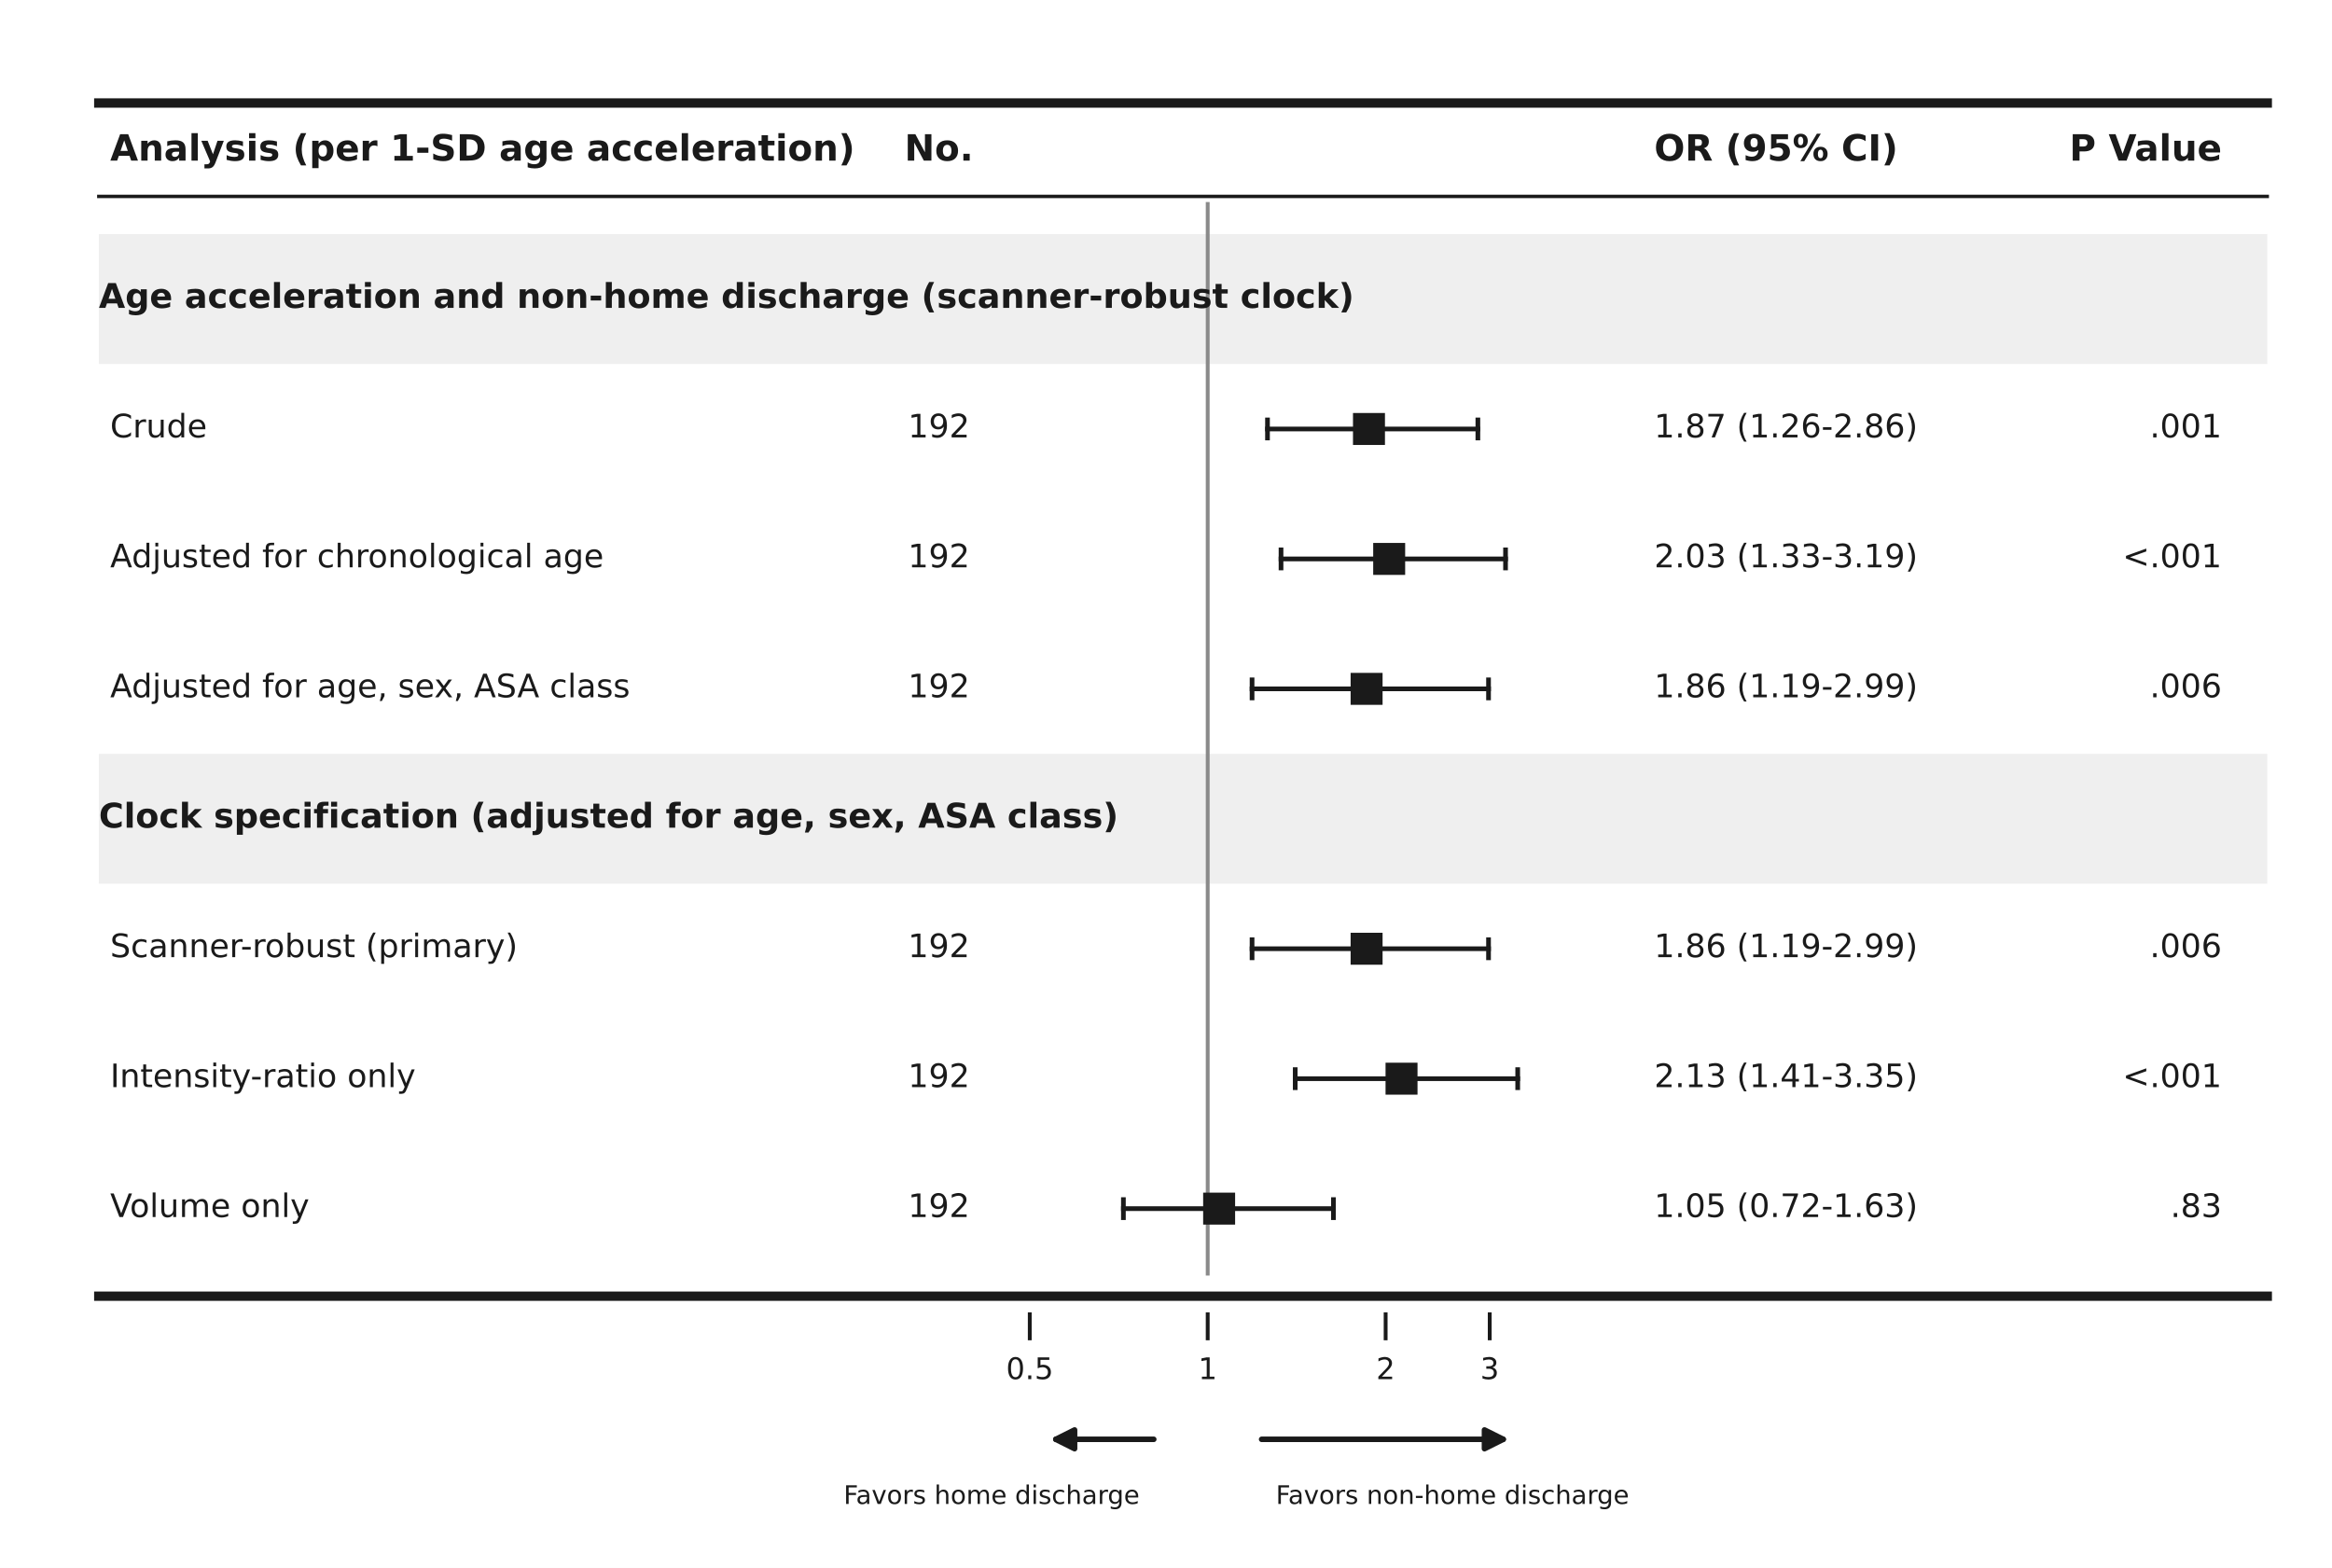
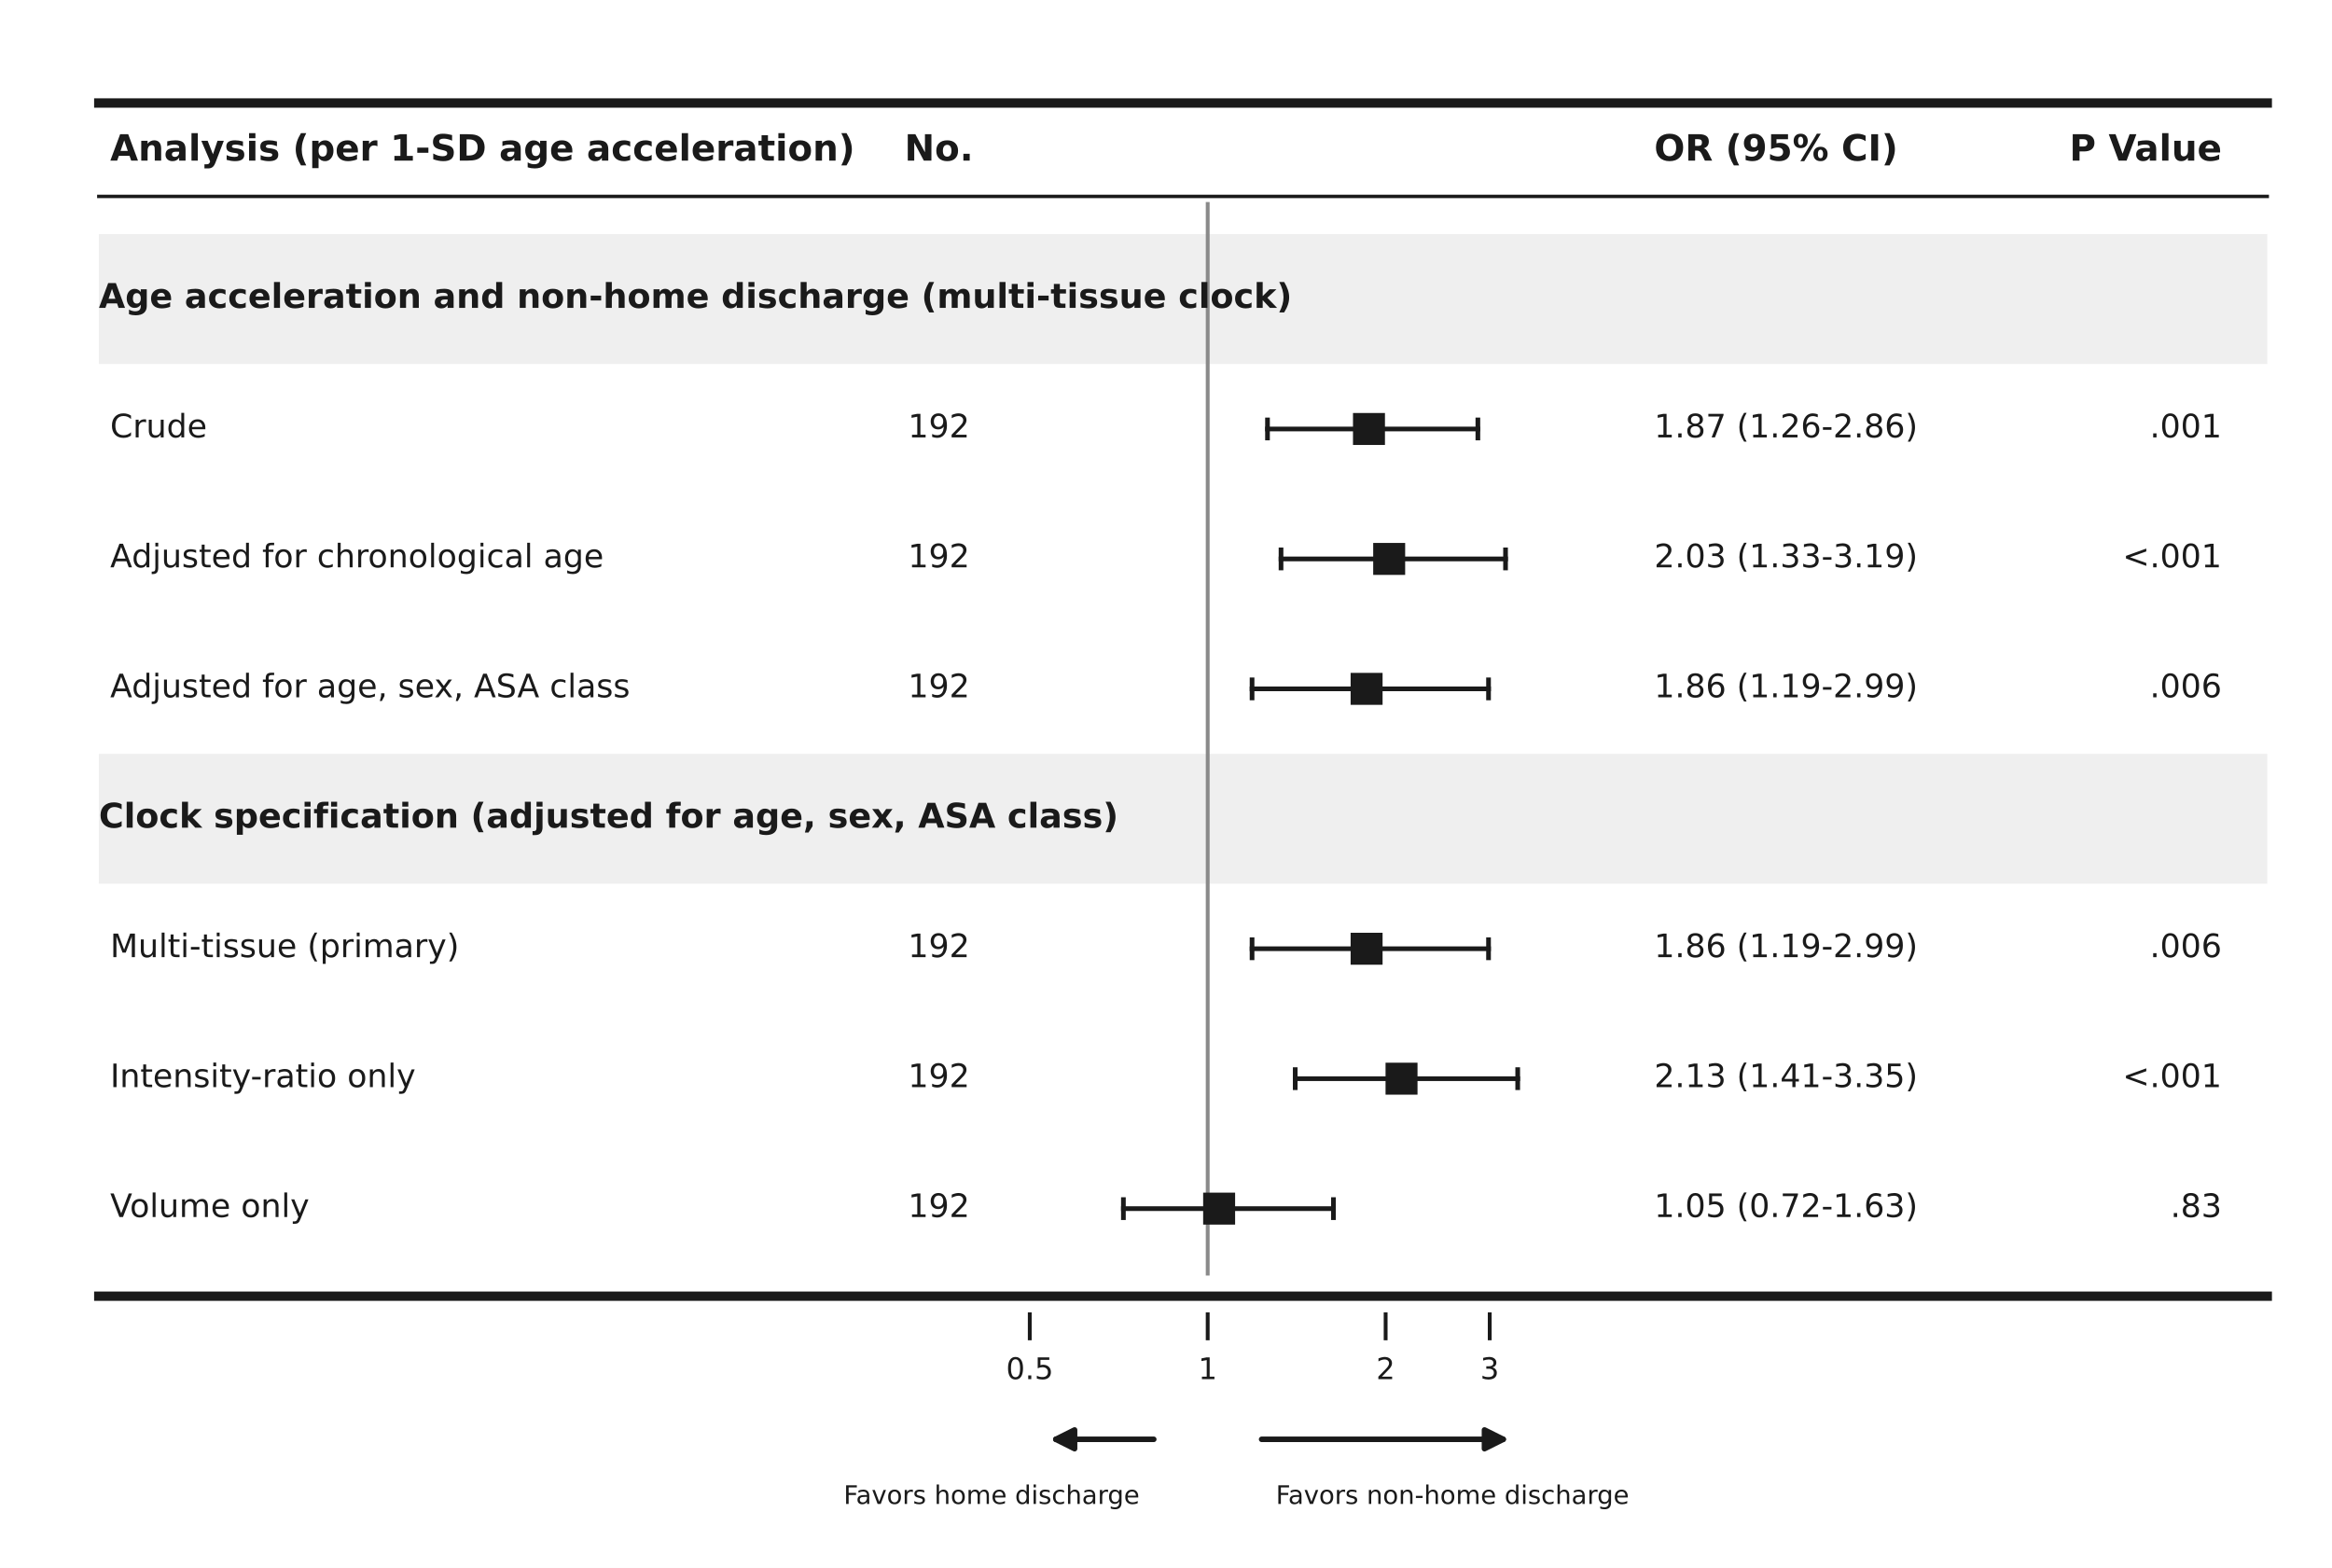
<svg xmlns="http://www.w3.org/2000/svg" xmlns:xlink="http://www.w3.org/1999/xlink" width="547.2pt" height="367.92pt" viewBox="0 0 547.2 367.92" version="1.1">
  <defs>
    <style type="text/css">*{stroke-linejoin: round; stroke-linecap: butt}</style>
  </defs>
  <g id="figure_1">
    <g id="patch_1">
      <path d="M 0 367.92  L 547.2 367.92  L 547.2 0  L 0 0  z " style="fill: #ffffff" />
    </g>
    <g id="axes_1">
      <g id="patch_2">
-         <path d="M 23.184 85.416  L 532.008 85.416  L 532.008 54.925  L 23.184 54.925  z " clip-path="url(#p4551a24752)" style="fill: #efefef" />
+         <path d="M 23.184 85.416  L 532.008 85.416  L 532.008 54.925  L 23.184 54.925  z " clip-path="url(#p2a6290c3e5)" style="fill: #efefef" />
      </g>
      <g id="patch_3">
-         <path d="M 23.184 207.381  L 532.008 207.381  L 532.008 176.89  L 23.184 176.89  z " clip-path="url(#p4551a24752)" style="fill: #efefef" />
+         <path d="M 23.184 207.381  L 532.008 207.381  L 532.008 176.89  L 23.184 176.89  z " clip-path="url(#p2a6290c3e5)" style="fill: #efefef" />
      </g>
      <g id="line2d_1">
-         <path d="M 283.385 298.854  L 283.385 47.855  " clip-path="url(#p4551a24752)" style="fill: none; stroke: #8a8a8a; stroke-width: 0.9; stroke-linecap: square" />
+         <path d="M 283.385 298.854  L 283.385 47.855  " clip-path="url(#p2a6290c3e5)" style="fill: none; stroke: #8a8a8a; stroke-width: 0.9; stroke-linecap: square" />
      </g>
      <g id="patch_4">
-         <path d="M 270.727 337.741  Q 258.51 337.741 247.747 337.741  " clip-path="url(#p4551a24752)" style="fill: none; stroke: #1a1a1a; stroke-width: 1.3; stroke-linecap: round" />
-         <path d="M 252.147 339.941  L 247.747 337.741  L 252.147 335.541  z " clip-path="url(#p4551a24752)" style="fill: #1a1a1a; stroke: #1a1a1a; stroke-width: 1.3; stroke-linecap: round" />
+         <path d="M 270.727 337.741  Q 258.51 337.741 247.747 337.741  " clip-path="url(#p2a6290c3e5)" style="fill: none; stroke: #1a1a1a; stroke-width: 1.3; stroke-linecap: round" />
+         <path d="M 252.147 339.941  L 247.747 337.741  L 252.147 335.541  z " clip-path="url(#p2a6290c3e5)" style="fill: #1a1a1a; stroke: #1a1a1a; stroke-width: 1.3; stroke-linecap: round" />
      </g>
      <g id="patch_5">
-         <path d="M 296.04 337.741  Q 325.112 337.741 352.73 337.741  " clip-path="url(#p4551a24752)" style="fill: none; stroke: #1a1a1a; stroke-width: 1.3; stroke-linecap: round" />
-         <path d="M 348.33 335.541  L 352.73 337.741  L 348.33 339.941  z " clip-path="url(#p4551a24752)" style="fill: #1a1a1a; stroke: #1a1a1a; stroke-width: 1.3; stroke-linecap: round" />
+         <path d="M 296.04 337.741  Q 325.112 337.741 352.73 337.741  " clip-path="url(#p2a6290c3e5)" style="fill: none; stroke: #1a1a1a; stroke-width: 1.3; stroke-linecap: round" />
+         <path d="M 348.33 335.541  L 352.73 337.741  L 348.33 339.941  z " clip-path="url(#p2a6290c3e5)" style="fill: #1a1a1a; stroke: #1a1a1a; stroke-width: 1.3; stroke-linecap: round" />
      </g>
      <g id="line2d_2">
-         <path d="M 23.184 24.169  L 532.008 24.169  " clip-path="url(#p4551a24752)" style="fill: none; stroke: #1a1a1a; stroke-width: 2.2; stroke-linecap: square" />
+         <path d="M 23.184 24.169  L 532.008 24.169  " clip-path="url(#p2a6290c3e5)" style="fill: none; stroke: #1a1a1a; stroke-width: 2.2; stroke-linecap: square" />
      </g>
      <g id="line2d_3">
-         <path d="M 23.184 46.087  L 532.008 46.087  " clip-path="url(#p4551a24752)" style="fill: none; stroke: #1a1a1a; stroke-width: 0.8; stroke-linecap: square" />
+         <path d="M 23.184 46.087  L 532.008 46.087  " clip-path="url(#p2a6290c3e5)" style="fill: none; stroke: #1a1a1a; stroke-width: 0.8; stroke-linecap: square" />
      </g>
      <g id="line2d_4">
-         <path d="M 297.415 100.662  L 346.78 100.662  " clip-path="url(#p4551a24752)" style="fill: none; stroke: #1a1a1a; stroke-width: 1.1; stroke-linecap: square" />
+         <path d="M 297.415 100.662  L 346.78 100.662  " clip-path="url(#p2a6290c3e5)" style="fill: none; stroke: #1a1a1a; stroke-width: 1.1; stroke-linecap: square" />
      </g>
      <g id="line2d_5">
-         <path d="M 297.415 102.783  L 297.415 98.541  " clip-path="url(#p4551a24752)" style="fill: none; stroke: #1a1a1a; stroke-width: 1.1; stroke-linecap: square" />
+         <path d="M 297.415 102.783  L 297.415 98.541  " clip-path="url(#p2a6290c3e5)" style="fill: none; stroke: #1a1a1a; stroke-width: 1.1; stroke-linecap: square" />
      </g>
      <g id="line2d_6">
-         <path d="M 346.78 102.783  L 346.78 98.541  " clip-path="url(#p4551a24752)" style="fill: none; stroke: #1a1a1a; stroke-width: 1.1; stroke-linecap: square" />
+         <path d="M 346.78 102.783  L 346.78 98.541  " clip-path="url(#p2a6290c3e5)" style="fill: none; stroke: #1a1a1a; stroke-width: 1.1; stroke-linecap: square" />
      </g>
      <g id="line2d_7">
-         <path d="M 300.59 131.153  L 353.272 131.153  " clip-path="url(#p4551a24752)" style="fill: none; stroke: #1a1a1a; stroke-width: 1.1; stroke-linecap: square" />
+         <path d="M 300.59 131.153  L 353.272 131.153  " clip-path="url(#p2a6290c3e5)" style="fill: none; stroke: #1a1a1a; stroke-width: 1.1; stroke-linecap: square" />
      </g>
      <g id="line2d_8">
-         <path d="M 300.59 133.274  L 300.59 129.032  " clip-path="url(#p4551a24752)" style="fill: none; stroke: #1a1a1a; stroke-width: 1.1; stroke-linecap: square" />
+         <path d="M 300.59 133.274  L 300.59 129.032  " clip-path="url(#p2a6290c3e5)" style="fill: none; stroke: #1a1a1a; stroke-width: 1.1; stroke-linecap: square" />
      </g>
      <g id="line2d_9">
-         <path d="M 353.272 133.274  L 353.272 129.032  " clip-path="url(#p4551a24752)" style="fill: none; stroke: #1a1a1a; stroke-width: 1.1; stroke-linecap: square" />
+         <path d="M 353.272 133.274  L 353.272 129.032  " clip-path="url(#p2a6290c3e5)" style="fill: none; stroke: #1a1a1a; stroke-width: 1.1; stroke-linecap: square" />
      </g>
      <g id="line2d_10">
-         <path d="M 293.793 161.644  L 349.28 161.644  " clip-path="url(#p4551a24752)" style="fill: none; stroke: #1a1a1a; stroke-width: 1.1; stroke-linecap: square" />
+         <path d="M 293.793 161.644  L 349.28 161.644  " clip-path="url(#p2a6290c3e5)" style="fill: none; stroke: #1a1a1a; stroke-width: 1.1; stroke-linecap: square" />
      </g>
      <g id="line2d_11">
-         <path d="M 293.793 163.765  L 293.793 159.523  " clip-path="url(#p4551a24752)" style="fill: none; stroke: #1a1a1a; stroke-width: 1.1; stroke-linecap: square" />
+         <path d="M 293.793 163.765  L 293.793 159.523  " clip-path="url(#p2a6290c3e5)" style="fill: none; stroke: #1a1a1a; stroke-width: 1.1; stroke-linecap: square" />
      </g>
      <g id="line2d_12">
-         <path d="M 349.28 163.765  L 349.28 159.523  " clip-path="url(#p4551a24752)" style="fill: none; stroke: #1a1a1a; stroke-width: 1.1; stroke-linecap: square" />
+         <path d="M 349.28 163.765  L 349.28 159.523  " clip-path="url(#p2a6290c3e5)" style="fill: none; stroke: #1a1a1a; stroke-width: 1.1; stroke-linecap: square" />
      </g>
      <g id="line2d_13">
-         <path d="M 293.793 222.626  L 349.28 222.626  " clip-path="url(#p4551a24752)" style="fill: none; stroke: #1a1a1a; stroke-width: 1.1; stroke-linecap: square" />
+         <path d="M 293.793 222.626  L 349.28 222.626  " clip-path="url(#p2a6290c3e5)" style="fill: none; stroke: #1a1a1a; stroke-width: 1.1; stroke-linecap: square" />
      </g>
      <g id="line2d_14">
-         <path d="M 293.793 224.747  L 293.793 220.505  " clip-path="url(#p4551a24752)" style="fill: none; stroke: #1a1a1a; stroke-width: 1.1; stroke-linecap: square" />
+         <path d="M 293.793 224.747  L 293.793 220.505  " clip-path="url(#p2a6290c3e5)" style="fill: none; stroke: #1a1a1a; stroke-width: 1.1; stroke-linecap: square" />
      </g>
      <g id="line2d_15">
-         <path d="M 349.28 224.747  L 349.28 220.505  " clip-path="url(#p4551a24752)" style="fill: none; stroke: #1a1a1a; stroke-width: 1.1; stroke-linecap: square" />
+         <path d="M 349.28 224.747  L 349.28 220.505  " clip-path="url(#p2a6290c3e5)" style="fill: none; stroke: #1a1a1a; stroke-width: 1.1; stroke-linecap: square" />
      </g>
      <g id="line2d_16">
-         <path d="M 303.919 253.117  L 356.127 253.117  " clip-path="url(#p4551a24752)" style="fill: none; stroke: #1a1a1a; stroke-width: 1.1; stroke-linecap: square" />
+         <path d="M 303.919 253.117  L 356.127 253.117  " clip-path="url(#p2a6290c3e5)" style="fill: none; stroke: #1a1a1a; stroke-width: 1.1; stroke-linecap: square" />
      </g>
      <g id="line2d_17">
-         <path d="M 303.919 255.238  L 303.919 250.996  " clip-path="url(#p4551a24752)" style="fill: none; stroke: #1a1a1a; stroke-width: 1.1; stroke-linecap: square" />
+         <path d="M 303.919 255.238  L 303.919 250.996  " clip-path="url(#p2a6290c3e5)" style="fill: none; stroke: #1a1a1a; stroke-width: 1.1; stroke-linecap: square" />
      </g>
      <g id="line2d_18">
-         <path d="M 356.127 255.238  L 356.127 250.996  " clip-path="url(#p4551a24752)" style="fill: none; stroke: #1a1a1a; stroke-width: 1.1; stroke-linecap: square" />
+         <path d="M 356.127 255.238  L 356.127 250.996  " clip-path="url(#p2a6290c3e5)" style="fill: none; stroke: #1a1a1a; stroke-width: 1.1; stroke-linecap: square" />
      </g>
      <g id="line2d_19">
-         <path d="M 263.604 283.608  L 312.888 283.608  " clip-path="url(#p4551a24752)" style="fill: none; stroke: #1a1a1a; stroke-width: 1.1; stroke-linecap: square" />
+         <path d="M 263.604 283.608  L 312.888 283.608  " clip-path="url(#p2a6290c3e5)" style="fill: none; stroke: #1a1a1a; stroke-width: 1.1; stroke-linecap: square" />
      </g>
      <g id="line2d_20">
-         <path d="M 263.604 285.73  L 263.604 281.487  " clip-path="url(#p4551a24752)" style="fill: none; stroke: #1a1a1a; stroke-width: 1.1; stroke-linecap: square" />
+         <path d="M 263.604 285.73  L 263.604 281.487  " clip-path="url(#p2a6290c3e5)" style="fill: none; stroke: #1a1a1a; stroke-width: 1.1; stroke-linecap: square" />
      </g>
      <g id="line2d_21">
-         <path d="M 312.888 285.73  L 312.888 281.487  " clip-path="url(#p4551a24752)" style="fill: none; stroke: #1a1a1a; stroke-width: 1.1; stroke-linecap: square" />
+         <path d="M 312.888 285.73  L 312.888 281.487  " clip-path="url(#p2a6290c3e5)" style="fill: none; stroke: #1a1a1a; stroke-width: 1.1; stroke-linecap: square" />
      </g>
      <g id="line2d_22">
-         <path d="M 23.184 304.157  L 532.008 304.157  " clip-path="url(#p4551a24752)" style="fill: none; stroke: #1a1a1a; stroke-width: 2.2; stroke-linecap: square" />
+         <path d="M 23.184 304.157  L 532.008 304.157  " clip-path="url(#p2a6290c3e5)" style="fill: none; stroke: #1a1a1a; stroke-width: 2.2; stroke-linecap: square" />
      </g>
      <g id="line2d_23">
-         <path d="M 241.632 314.055  L 241.632 308.399  " clip-path="url(#p4551a24752)" style="fill: none; stroke: #1a1a1a; stroke-width: 0.9; stroke-linecap: square" />
+         <path d="M 241.632 314.055  L 241.632 308.399  " clip-path="url(#p2a6290c3e5)" style="fill: none; stroke: #1a1a1a; stroke-width: 0.9; stroke-linecap: square" />
      </g>
      <g id="line2d_24">
-         <path d="M 283.385 314.055  L 283.385 308.399  " clip-path="url(#p4551a24752)" style="fill: none; stroke: #1a1a1a; stroke-width: 0.9; stroke-linecap: square" />
+         <path d="M 283.385 314.055  L 283.385 308.399  " clip-path="url(#p2a6290c3e5)" style="fill: none; stroke: #1a1a1a; stroke-width: 0.9; stroke-linecap: square" />
      </g>
      <g id="line2d_25">
-         <path d="M 325.138 314.055  L 325.138 308.399  " clip-path="url(#p4551a24752)" style="fill: none; stroke: #1a1a1a; stroke-width: 0.9; stroke-linecap: square" />
+         <path d="M 325.138 314.055  L 325.138 308.399  " clip-path="url(#p2a6290c3e5)" style="fill: none; stroke: #1a1a1a; stroke-width: 0.9; stroke-linecap: square" />
      </g>
      <g id="line2d_26">
-         <path d="M 349.562 314.055  L 349.562 308.399  " clip-path="url(#p4551a24752)" style="fill: none; stroke: #1a1a1a; stroke-width: 0.9; stroke-linecap: square" />
+         <path d="M 349.562 314.055  L 349.562 308.399  " clip-path="url(#p2a6290c3e5)" style="fill: none; stroke: #1a1a1a; stroke-width: 0.9; stroke-linecap: square" />
      </g>
      <g id="text_1">
        <text style="font-weight: 700; font-size: 8.5px; font-family: 'DejaVu Sans', 'Arial', 'Helvetica', sans-serif; text-anchor: start; fill: #1a1a1a" x="25.848" y="37.69" transform="rotate(-0 25.848 37.68994)">Analysis (per 1-SD age acceleration)</text>
      </g>
      <g id="text_2">
        <text style="font-weight: 700; font-size: 8.5px; font-family: 'DejaVu Sans', 'Arial', 'Helvetica', sans-serif; text-anchor: middle; fill: #1a1a1a" x="220.32" y="37.69" transform="rotate(-0 220.32 37.68961)">No.</text>
      </g>
      <g id="text_3">
        <text style="font-weight: 700; font-size: 8.5px; font-family: 'DejaVu Sans', 'Arial', 'Helvetica', sans-serif; text-anchor: start; fill: #1a1a1a" x="388.152" y="37.69" transform="rotate(-0 388.152 37.68961)">OR (95% CI)</text>
      </g>
      <g id="text_4">
        <text style="font-weight: 700; font-size: 8.5px; font-family: 'DejaVu Sans', 'Arial', 'Helvetica', sans-serif; text-anchor: end; fill: #1a1a1a" x="521.352" y="37.69" transform="rotate(-0 521.352 37.68994)">P Value</text>
      </g>
      <g id="text_5">
-         <text style="font-weight: 700; font-size: 8px; font-family: 'DejaVu Sans', 'Arial', 'Helvetica', sans-serif; text-anchor: start; fill: #1a1a1a" x="23.184" y="72.249" transform="rotate(-0 23.184 72.24919)">Age acceleration and non-home discharge (scanner-robust clock)</text>
+         <text style="font-weight: 700; font-size: 8px; font-family: 'DejaVu Sans', 'Arial', 'Helvetica', sans-serif; text-anchor: start; fill: #1a1a1a" x="23.184" y="72.249" transform="rotate(-0 23.184 72.24919)">Age acceleration and non-home discharge (multi-tissue clock)</text>
      </g>
      <g id="text_6">
        <text style="font-size: 7.6px; font-family: 'DejaVu Sans', 'Arial', 'Helvetica', sans-serif; text-anchor: start; fill: #1a1a1a" x="25.848" y="102.636" transform="rotate(-0 25.848 102.6364)">Crude</text>
      </g>
      <g id="text_7">
        <text style="font-size: 7.6px; font-family: 'DejaVu Sans', 'Arial', 'Helvetica', sans-serif; text-anchor: middle; fill: #1a1a1a" x="220.32" y="102.636" transform="rotate(-0 220.32 102.6361)">192</text>
      </g>
      <g id="line2d_27">
        <defs>
-           <path id="ma590b73a42" d="M -3.25 3.25  L 3.25 3.25  L 3.25 -3.25  L -3.25 -3.25  z " style="stroke: #1a1a1a; stroke-linejoin: miter" />
+           <path id="mdd146b2e0b" d="M -3.25 3.25  L 3.25 3.25  L 3.25 -3.25  L -3.25 -3.25  z " style="stroke: #1a1a1a; stroke-linejoin: miter" />
        </defs>
-         <g clip-path="url(#p4551a24752)">
-           <use xlink:href="#ma590b73a42" x="321.228" y="100.662" style="fill: #1a1a1a; stroke: #1a1a1a; stroke-linejoin: miter" />
+         <g clip-path="url(#p2a6290c3e5)">
+           <use xlink:href="#mdd146b2e0b" x="321.228" y="100.662" style="fill: #1a1a1a; stroke: #1a1a1a; stroke-linejoin: miter" />
        </g>
      </g>
      <g id="text_8">
        <text style="font-size: 7.6px; font-family: 'DejaVu Sans', 'Arial', 'Helvetica', sans-serif; text-anchor: start; fill: #1a1a1a" x="388.152" y="102.636" transform="rotate(-0 388.152 102.6361)">1.87 (1.26-2.86)</text>
      </g>
      <g id="text_9">
        <text style="font-size: 7.6px; font-family: 'DejaVu Sans', 'Arial', 'Helvetica', sans-serif; text-anchor: end; fill: #1a1a1a" x="521.352" y="102.636" transform="rotate(-0 521.352 102.6361)">.001</text>
      </g>
      <g id="text_10">
        <text style="font-size: 7.6px; font-family: 'DejaVu Sans', 'Arial', 'Helvetica', sans-serif; text-anchor: start; fill: #1a1a1a" x="25.848" y="133.127" transform="rotate(-0 25.848 133.1275)">Adjusted for chronological age</text>
      </g>
      <g id="text_11">
        <text style="font-size: 7.6px; font-family: 'DejaVu Sans', 'Arial', 'Helvetica', sans-serif; text-anchor: middle; fill: #1a1a1a" x="220.32" y="133.127" transform="rotate(-0 220.32 133.1272)">192</text>
      </g>
      <g id="line2d_28">
-         <g clip-path="url(#p4551a24752)">
-           <use xlink:href="#ma590b73a42" x="325.969" y="131.153" style="fill: #1a1a1a; stroke: #1a1a1a; stroke-linejoin: miter" />
+         <g clip-path="url(#p2a6290c3e5)">
+           <use xlink:href="#mdd146b2e0b" x="325.969" y="131.153" style="fill: #1a1a1a; stroke: #1a1a1a; stroke-linejoin: miter" />
        </g>
      </g>
      <g id="text_12">
        <text style="font-size: 7.6px; font-family: 'DejaVu Sans', 'Arial', 'Helvetica', sans-serif; text-anchor: start; fill: #1a1a1a" x="388.152" y="133.127" transform="rotate(-0 388.152 133.1272)">2.03 (1.33-3.19)</text>
      </g>
      <g id="text_13">
        <text style="font-size: 7.6px; font-family: 'DejaVu Sans', 'Arial', 'Helvetica', sans-serif; text-anchor: end; fill: #1a1a1a" x="521.352" y="133.127" transform="rotate(-0 521.352 133.1272)">&lt;.001</text>
      </g>
      <g id="text_14">
        <text style="font-size: 7.6px; font-family: 'DejaVu Sans', 'Arial', 'Helvetica', sans-serif; text-anchor: start; fill: #1a1a1a" x="25.848" y="163.619" transform="rotate(-0 25.848 163.6186)">Adjusted for age, sex, ASA class</text>
      </g>
      <g id="text_15">
        <text style="font-size: 7.6px; font-family: 'DejaVu Sans', 'Arial', 'Helvetica', sans-serif; text-anchor: middle; fill: #1a1a1a" x="220.32" y="163.618" transform="rotate(-0 220.32 163.6183)">192</text>
      </g>
      <g id="line2d_29">
-         <g clip-path="url(#p4551a24752)">
-           <use xlink:href="#ma590b73a42" x="320.67" y="161.644" style="fill: #1a1a1a; stroke: #1a1a1a; stroke-linejoin: miter" />
+         <g clip-path="url(#p2a6290c3e5)">
+           <use xlink:href="#mdd146b2e0b" x="320.67" y="161.644" style="fill: #1a1a1a; stroke: #1a1a1a; stroke-linejoin: miter" />
        </g>
      </g>
      <g id="text_16">
        <text style="font-size: 7.6px; font-family: 'DejaVu Sans', 'Arial', 'Helvetica', sans-serif; text-anchor: start; fill: #1a1a1a" x="388.152" y="163.618" transform="rotate(-0 388.152 163.6183)">1.86 (1.19-2.99)</text>
      </g>
      <g id="text_17">
        <text style="font-size: 7.6px; font-family: 'DejaVu Sans', 'Arial', 'Helvetica', sans-serif; text-anchor: end; fill: #1a1a1a" x="521.352" y="163.618" transform="rotate(-0 521.352 163.6183)">.006</text>
      </g>
      <g id="text_18">
        <text style="font-weight: 700; font-size: 8px; font-family: 'DejaVu Sans', 'Arial', 'Helvetica', sans-serif; text-anchor: start; fill: #1a1a1a" x="23.184" y="194.214" transform="rotate(-0 23.184 194.2136)">Clock specification (adjusted for age, sex, ASA class)</text>
      </g>
      <g id="text_19">
-         <text style="font-size: 7.6px; font-family: 'DejaVu Sans', 'Arial', 'Helvetica', sans-serif; text-anchor: start; fill: #1a1a1a" x="25.848" y="224.601" transform="rotate(-0 25.848 224.6008)">Scanner-robust (primary)</text>
+         <text style="font-size: 7.6px; font-family: 'DejaVu Sans', 'Arial', 'Helvetica', sans-serif; text-anchor: start; fill: #1a1a1a" x="25.848" y="224.601" transform="rotate(-0 25.848 224.6008)">Multi-tissue (primary)</text>
      </g>
      <g id="text_20">
        <text style="font-size: 7.6px; font-family: 'DejaVu Sans', 'Arial', 'Helvetica', sans-serif; text-anchor: middle; fill: #1a1a1a" x="220.32" y="224.6" transform="rotate(-0 220.32 224.6005)">192</text>
      </g>
      <g id="line2d_30">
-         <g clip-path="url(#p4551a24752)">
-           <use xlink:href="#ma590b73a42" x="320.67" y="222.626" style="fill: #1a1a1a; stroke: #1a1a1a; stroke-linejoin: miter" />
+         <g clip-path="url(#p2a6290c3e5)">
+           <use xlink:href="#mdd146b2e0b" x="320.67" y="222.626" style="fill: #1a1a1a; stroke: #1a1a1a; stroke-linejoin: miter" />
        </g>
      </g>
      <g id="text_21">
        <text style="font-size: 7.6px; font-family: 'DejaVu Sans', 'Arial', 'Helvetica', sans-serif; text-anchor: start; fill: #1a1a1a" x="388.152" y="224.6" transform="rotate(-0 388.152 224.6005)">1.86 (1.19-2.99)</text>
      </g>
      <g id="text_22">
        <text style="font-size: 7.6px; font-family: 'DejaVu Sans', 'Arial', 'Helvetica', sans-serif; text-anchor: end; fill: #1a1a1a" x="521.352" y="224.6" transform="rotate(-0 521.352 224.6005)">.006</text>
      </g>
      <g id="text_23">
        <text style="font-size: 7.6px; font-family: 'DejaVu Sans', 'Arial', 'Helvetica', sans-serif; text-anchor: start; fill: #1a1a1a" x="25.848" y="255.092" transform="rotate(-0 25.848 255.0919)">Intensity-ratio only</text>
      </g>
      <g id="text_24">
        <text style="font-size: 7.6px; font-family: 'DejaVu Sans', 'Arial', 'Helvetica', sans-serif; text-anchor: middle; fill: #1a1a1a" x="220.32" y="255.092" transform="rotate(-0 220.32 255.0916)">192</text>
      </g>
      <g id="line2d_31">
-         <g clip-path="url(#p4551a24752)">
-           <use xlink:href="#ma590b73a42" x="328.868" y="253.117" style="fill: #1a1a1a; stroke: #1a1a1a; stroke-linejoin: miter" />
+         <g clip-path="url(#p2a6290c3e5)">
+           <use xlink:href="#mdd146b2e0b" x="328.868" y="253.117" style="fill: #1a1a1a; stroke: #1a1a1a; stroke-linejoin: miter" />
        </g>
      </g>
      <g id="text_25">
        <text style="font-size: 7.6px; font-family: 'DejaVu Sans', 'Arial', 'Helvetica', sans-serif; text-anchor: start; fill: #1a1a1a" x="388.152" y="255.092" transform="rotate(-0 388.152 255.0916)">2.13 (1.41-3.35)</text>
      </g>
      <g id="text_26">
        <text style="font-size: 7.6px; font-family: 'DejaVu Sans', 'Arial', 'Helvetica', sans-serif; text-anchor: end; fill: #1a1a1a" x="521.352" y="255.092" transform="rotate(-0 521.352 255.0916)">&lt;.001</text>
      </g>
      <g id="text_27">
        <text style="font-size: 7.6px; font-family: 'DejaVu Sans', 'Arial', 'Helvetica', sans-serif; text-anchor: start; fill: #1a1a1a" x="25.848" y="285.583" transform="rotate(-0 25.848 285.583)">Volume only</text>
      </g>
      <g id="text_28">
        <text style="font-size: 7.6px; font-family: 'DejaVu Sans', 'Arial', 'Helvetica', sans-serif; text-anchor: middle; fill: #1a1a1a" x="220.32" y="285.583" transform="rotate(-0 220.32 285.5827)">192</text>
      </g>
      <g id="line2d_32">
-         <g clip-path="url(#p4551a24752)">
-           <use xlink:href="#ma590b73a42" x="286.067" y="283.608" style="fill: #1a1a1a; stroke: #1a1a1a; stroke-linejoin: miter" />
+         <g clip-path="url(#p2a6290c3e5)">
+           <use xlink:href="#mdd146b2e0b" x="286.067" y="283.608" style="fill: #1a1a1a; stroke: #1a1a1a; stroke-linejoin: miter" />
        </g>
      </g>
      <g id="text_29">
        <text style="font-size: 7.6px; font-family: 'DejaVu Sans', 'Arial', 'Helvetica', sans-serif; text-anchor: start; fill: #1a1a1a" x="388.152" y="285.583" transform="rotate(-0 388.152 285.5827)">1.05 (0.72-1.63)</text>
      </g>
      <g id="text_30">
        <text style="font-size: 7.6px; font-family: 'DejaVu Sans', 'Arial', 'Helvetica', sans-serif; text-anchor: end; fill: #1a1a1a" x="521.352" y="285.583" transform="rotate(-0 521.352 285.5827)">.83</text>
      </g>
      <g id="text_31">
        <text style="font-size: 7px; font-family: 'DejaVu Sans', 'Arial', 'Helvetica', sans-serif; text-anchor: middle; fill: #1a1a1a" x="241.632" y="323.616" transform="rotate(-0 241.632 323.616)">0.5</text>
      </g>
      <g id="text_32">
        <text style="font-size: 7px; font-family: 'DejaVu Sans', 'Arial', 'Helvetica', sans-serif; text-anchor: middle; fill: #1a1a1a" x="283.385" y="323.616" transform="rotate(-0 283.3852 323.616)">1</text>
      </g>
      <g id="text_33">
        <text style="font-size: 7px; font-family: 'DejaVu Sans', 'Arial', 'Helvetica', sans-serif; text-anchor: middle; fill: #1a1a1a" x="325.138" y="323.616" transform="rotate(-0 325.1384 323.616)">2</text>
      </g>
      <g id="text_34">
        <text style="font-size: 7px; font-family: 'DejaVu Sans', 'Arial', 'Helvetica', sans-serif; text-anchor: middle; fill: #1a1a1a" x="349.562" y="323.616" transform="rotate(-0 349.5624 323.616)">3</text>
      </g>
      <g id="text_35">
        <text style="font-size: 6px; font-family: 'DejaVu Sans', 'Arial', 'Helvetica', sans-serif; text-anchor: end; fill: #1a1a1a" x="267.401" y="352.906" transform="rotate(-0 267.4012 352.9059)">Favors home discharge</text>
      </g>
      <g id="text_36">
        <text style="font-size: 6px; font-family: 'DejaVu Sans', 'Arial', 'Helvetica', sans-serif; text-anchor: start; fill: #1a1a1a" x="299.369" y="352.906" transform="rotate(-0 299.3692 352.9059)">Favors non-home discharge</text>
      </g>
    </g>
  </g>
  <defs>
-     <clipPath id="p4551a24752">
+     <clipPath id="p2a6290c3e5">
      <rect x="7.2" y="7.2" width="532.8" height="353.52" />
    </clipPath>
  </defs>
</svg>
